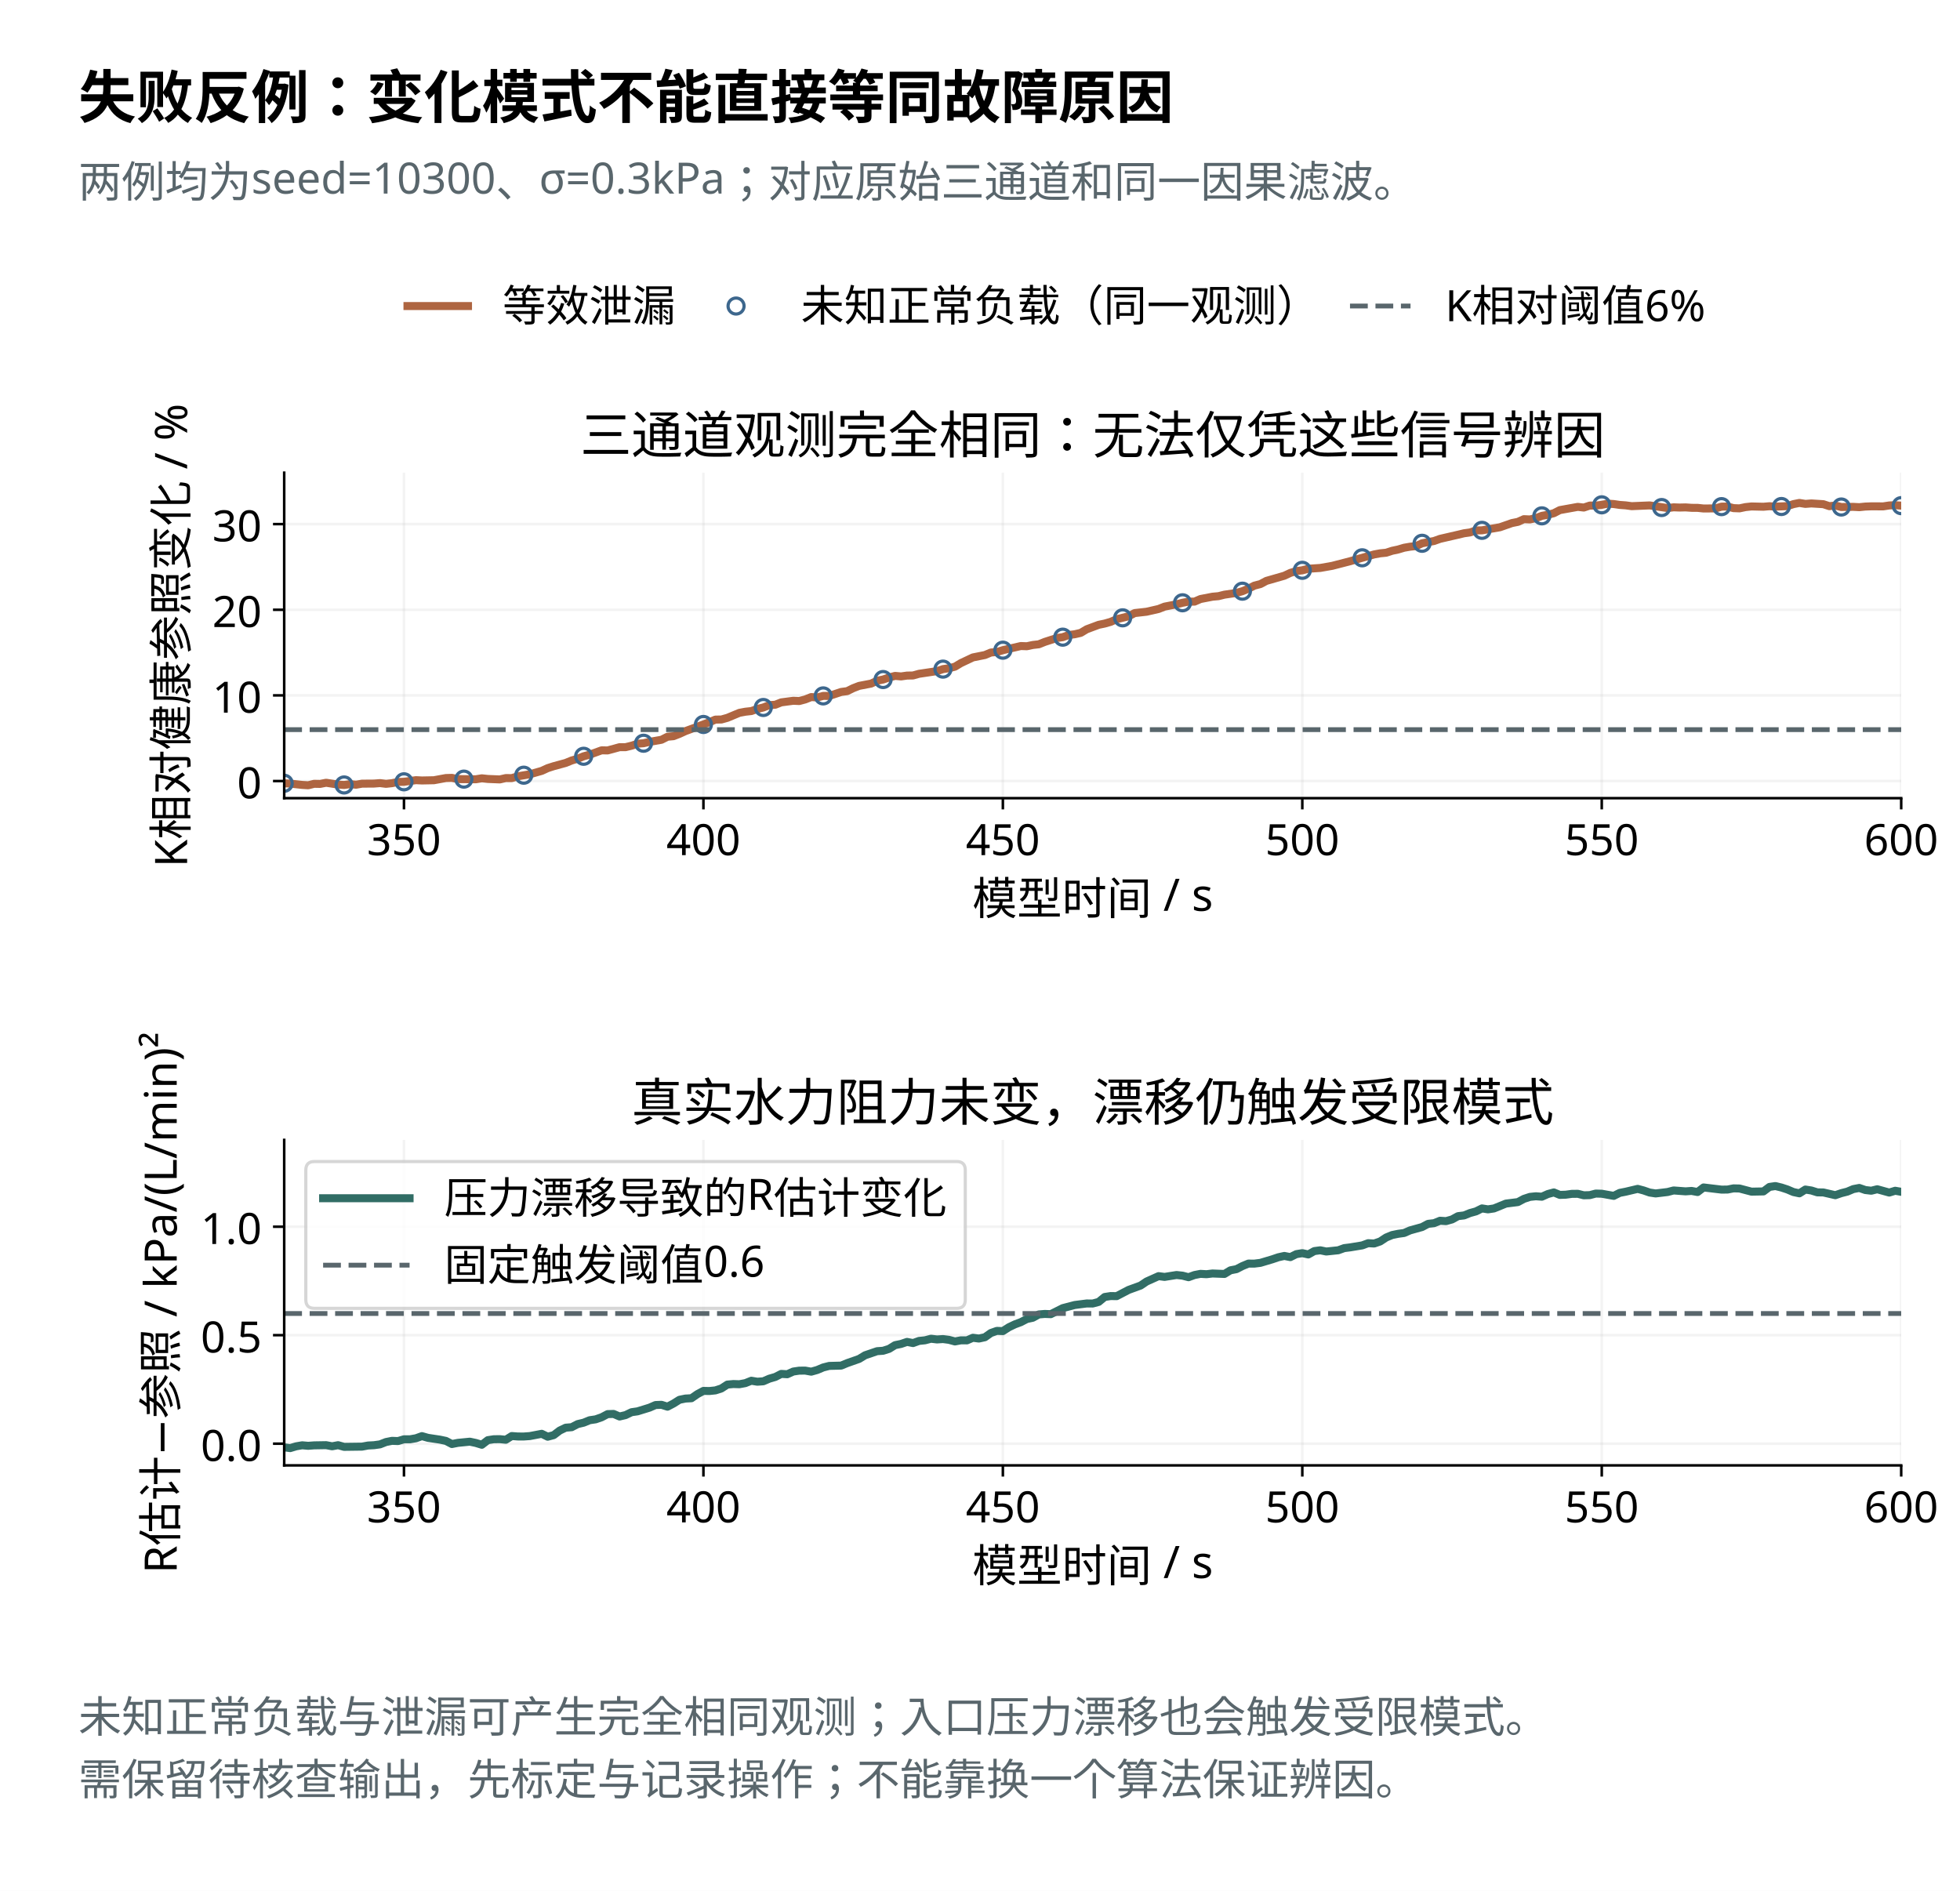
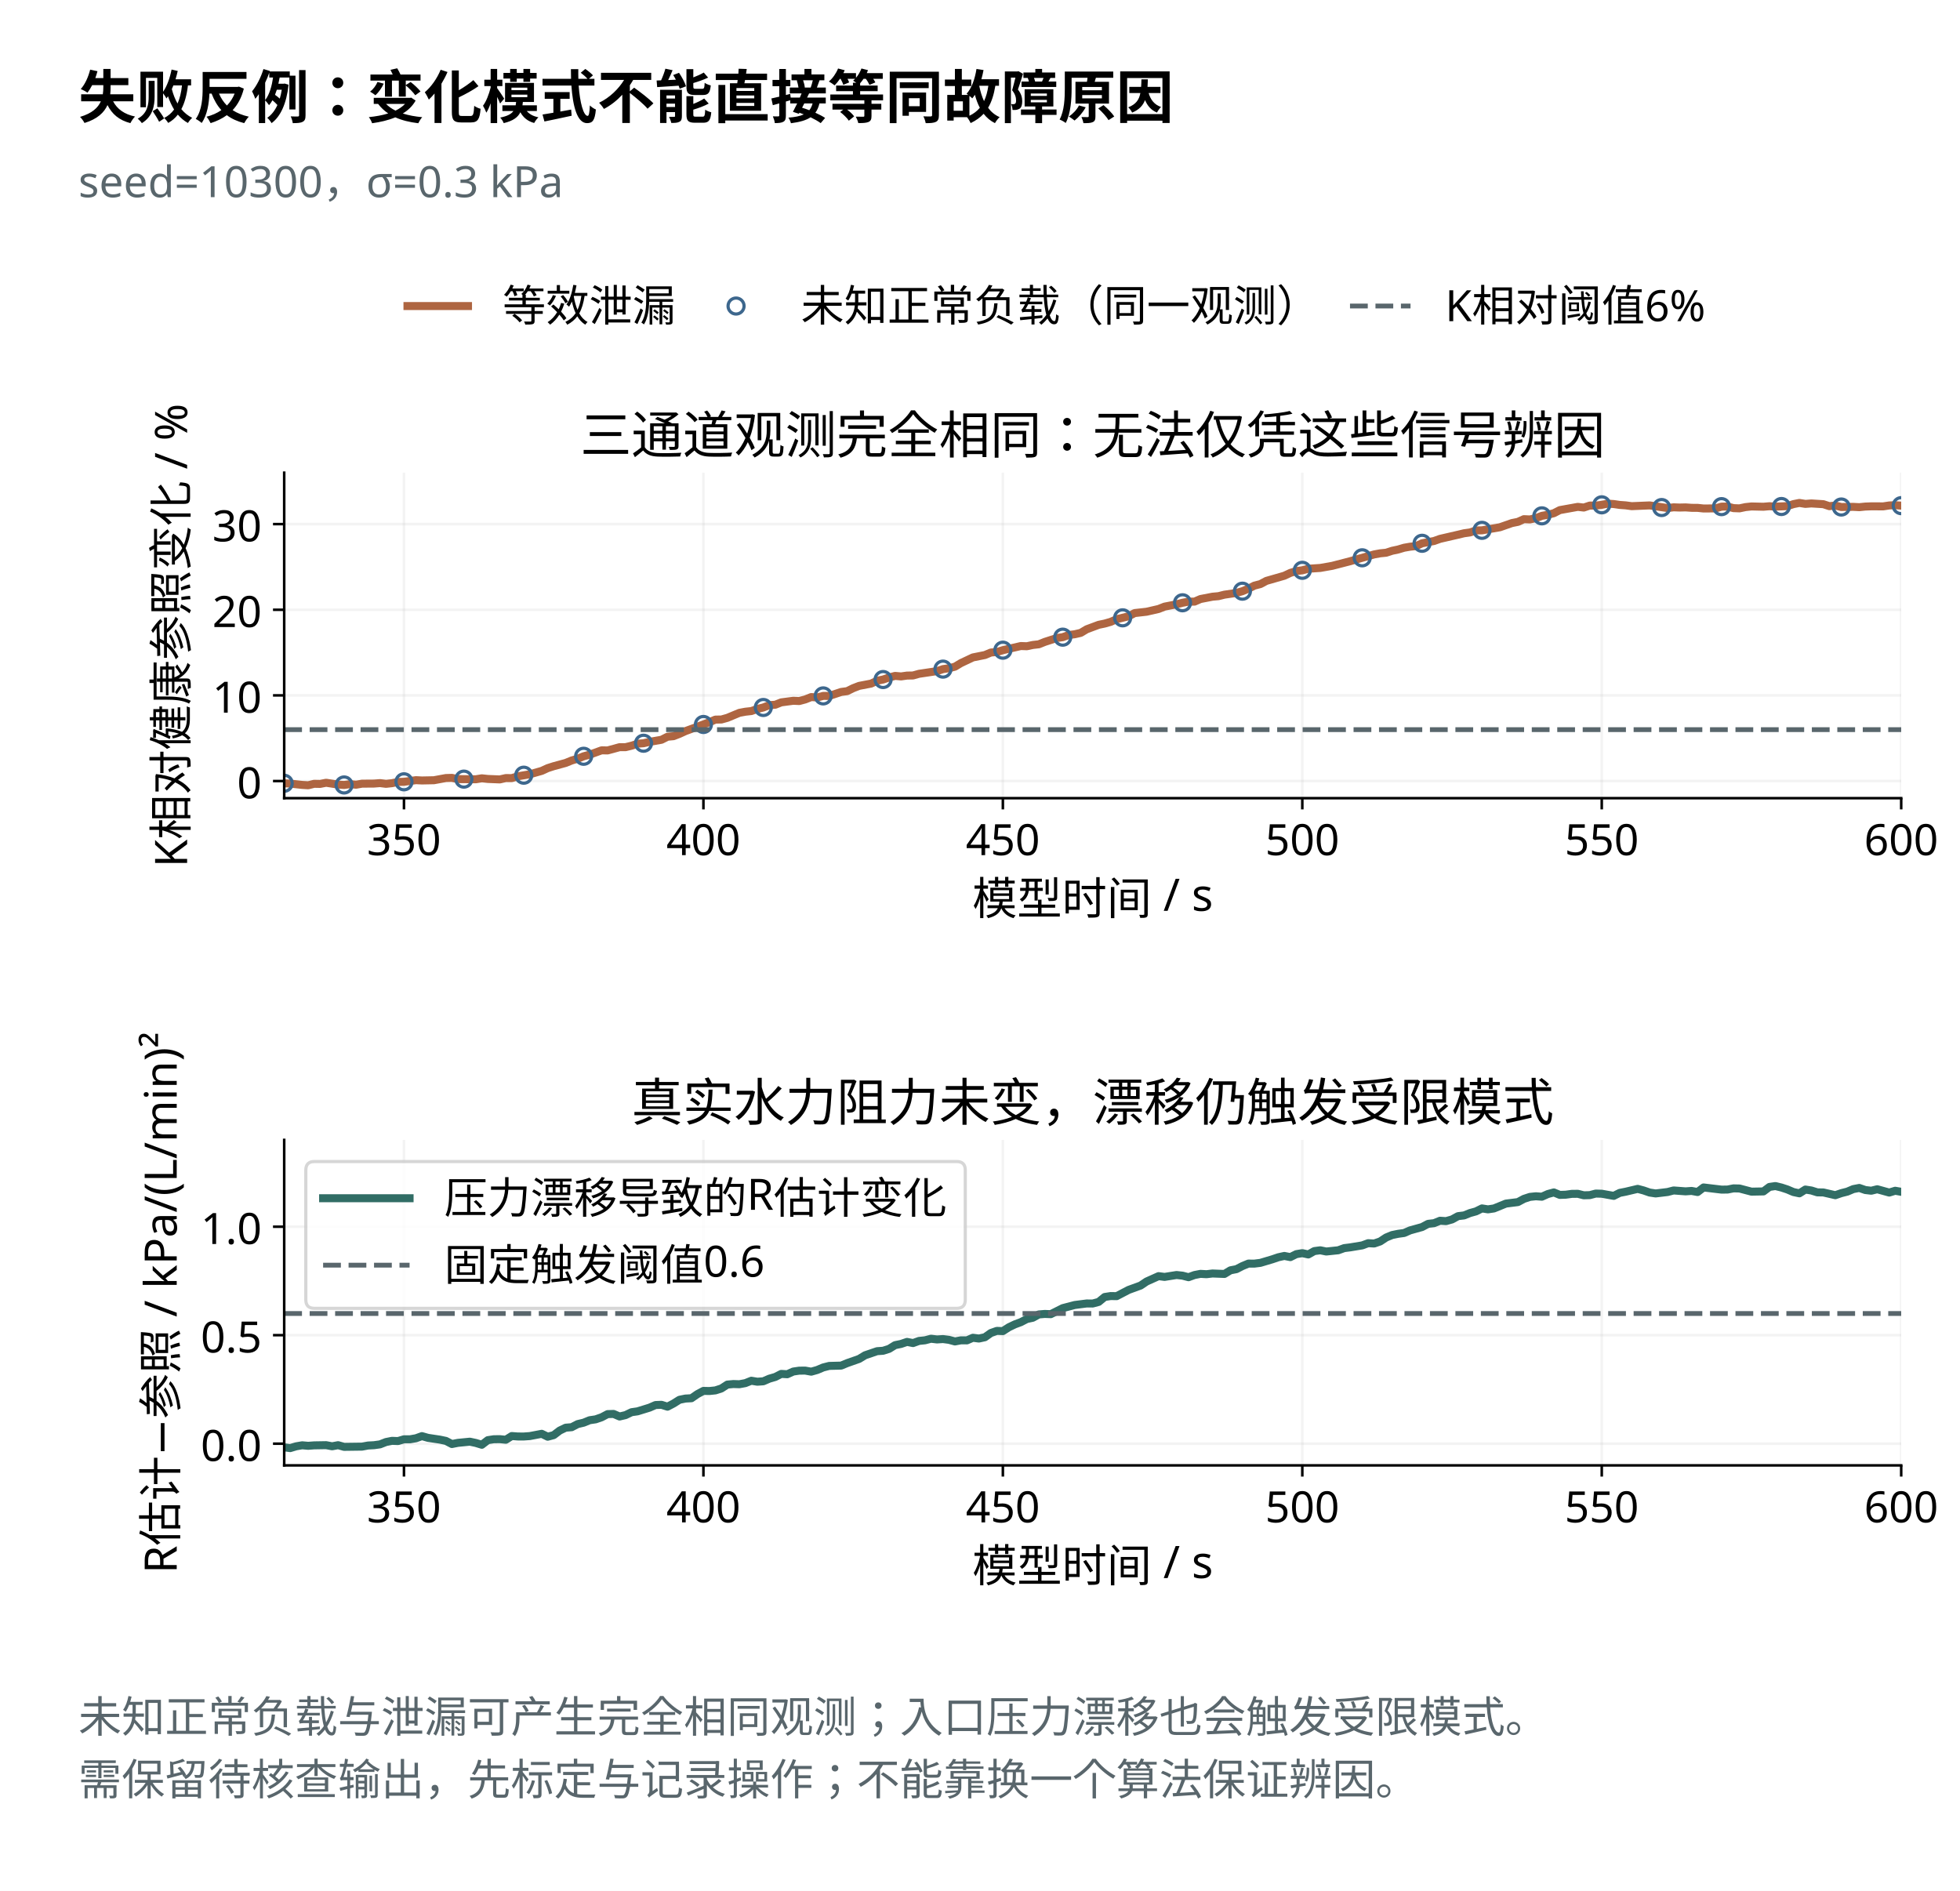
<svg xmlns="http://www.w3.org/2000/svg" xmlns:xlink="http://www.w3.org/1999/xlink" width="612pt" height="590.4pt" viewBox="0 0 612 590.4" version="1.1">
  <defs>
    <style type="text/css">*{stroke-linejoin: round; stroke-linecap: butt}</style>
  </defs>
  <g id="figure_1">
    <g id="patch_1">
      <path d="M 0 590.4 L 612 590.4 L 612 0 L 0 0 z " style="fill: #ffffff" />
    </g>
    <g id="axes_1">
      <g id="patch_2">
        <path d="M 88.74 249.226 L 593.64 249.226 L 593.64 147.6 L 88.74 147.6 z " style="fill: #ffffff" />
      </g>
      <g id="matplotlib.axis_1">
        <g id="xtick_1">
          <g id="line2d_1">
            <path d="M 126.14 249.226 L 126.14 147.6 " clip-path="url(#p7010b4f1ec)" style="fill: none; stroke: #b0b0b0; stroke-opacity: 0.15; stroke-width: 0.8; stroke-linecap: square" />
          </g>
          <g id="line2d_2">
            <defs>
              <path id="m6fa419459c" d="M 0 0 L 0 3.5 " style="stroke: #000000; stroke-width: 0.8" />
            </defs>
            <g>
              <use xlink:href="#m6fa419459c" x="126.14" y="249.226" style="stroke: #000000; stroke-width: 0.8" />
            </g>
          </g>
          <g id="text_1">
            <text style="font-size: 13.5px; font-family: 'Microsoft YaHei', sans-serif; text-anchor: middle" x="126.14" y="267.018" transform="rotate(-0 126.14 267.0178)">350</text>
          </g>
        </g>
        <g id="xtick_2">
          <g id="line2d_3">
            <path d="M 219.64 249.226 L 219.64 147.6 " clip-path="url(#p7010b4f1ec)" style="fill: none; stroke: #b0b0b0; stroke-opacity: 0.15; stroke-width: 0.8; stroke-linecap: square" />
          </g>
          <g id="line2d_4">
            <g>
              <use xlink:href="#m6fa419459c" x="219.64" y="249.226" style="stroke: #000000; stroke-width: 0.8" />
            </g>
          </g>
          <g id="text_2">
            <text style="font-size: 13.5px; font-family: 'Microsoft YaHei', sans-serif; text-anchor: middle" x="219.64" y="267.018" transform="rotate(-0 219.64 267.0178)">400</text>
          </g>
        </g>
        <g id="xtick_3">
          <g id="line2d_5">
            <path d="M 313.14 249.226 L 313.14 147.6 " clip-path="url(#p7010b4f1ec)" style="fill: none; stroke: #b0b0b0; stroke-opacity: 0.15; stroke-width: 0.8; stroke-linecap: square" />
          </g>
          <g id="line2d_6">
            <g>
              <use xlink:href="#m6fa419459c" x="313.14" y="249.226" style="stroke: #000000; stroke-width: 0.8" />
            </g>
          </g>
          <g id="text_3">
            <text style="font-size: 13.5px; font-family: 'Microsoft YaHei', sans-serif; text-anchor: middle" x="313.14" y="267.018" transform="rotate(-0 313.14 267.0178)">450</text>
          </g>
        </g>
        <g id="xtick_4">
          <g id="line2d_7">
            <path d="M 406.64 249.226 L 406.64 147.6 " clip-path="url(#p7010b4f1ec)" style="fill: none; stroke: #b0b0b0; stroke-opacity: 0.15; stroke-width: 0.8; stroke-linecap: square" />
          </g>
          <g id="line2d_8">
            <g>
              <use xlink:href="#m6fa419459c" x="406.64" y="249.226" style="stroke: #000000; stroke-width: 0.8" />
            </g>
          </g>
          <g id="text_4">
            <text style="font-size: 13.5px; font-family: 'Microsoft YaHei', sans-serif; text-anchor: middle" x="406.64" y="267.018" transform="rotate(-0 406.64 267.0178)">500</text>
          </g>
        </g>
        <g id="xtick_5">
          <g id="line2d_9">
            <path d="M 500.14 249.226 L 500.14 147.6 " clip-path="url(#p7010b4f1ec)" style="fill: none; stroke: #b0b0b0; stroke-opacity: 0.15; stroke-width: 0.8; stroke-linecap: square" />
          </g>
          <g id="line2d_10">
            <g>
              <use xlink:href="#m6fa419459c" x="500.14" y="249.226" style="stroke: #000000; stroke-width: 0.8" />
            </g>
          </g>
          <g id="text_5">
            <text style="font-size: 13.5px; font-family: 'Microsoft YaHei', sans-serif; text-anchor: middle" x="500.14" y="267.018" transform="rotate(-0 500.14 267.0178)">550</text>
          </g>
        </g>
        <g id="xtick_6">
          <g id="line2d_11">
            <path d="M 593.64 249.226 L 593.64 147.6 " clip-path="url(#p7010b4f1ec)" style="fill: none; stroke: #b0b0b0; stroke-opacity: 0.15; stroke-width: 0.8; stroke-linecap: square" />
          </g>
          <g id="line2d_12">
            <g>
              <use xlink:href="#m6fa419459c" x="593.64" y="249.226" style="stroke: #000000; stroke-width: 0.8" />
            </g>
          </g>
          <g id="text_6">
            <text style="font-size: 13.5px; font-family: 'Microsoft YaHei', sans-serif; text-anchor: middle" x="593.64" y="267.018" transform="rotate(-0 593.64 267.0178)">600</text>
          </g>
        </g>
        <g id="text_7">
          <text style="font-size: 14px; font-family: 'Microsoft YaHei', sans-serif; text-anchor: middle" x="341.19" y="285.565" transform="rotate(-0 341.19 285.5651)">模型时间 / s</text>
        </g>
      </g>
      <g id="matplotlib.axis_2">
        <g id="ytick_1">
          <g id="line2d_13">
            <path d="M 88.74 243.877 L 593.64 243.877 " clip-path="url(#p7010b4f1ec)" style="fill: none; stroke: #b0b0b0; stroke-opacity: 0.15; stroke-width: 0.8; stroke-linecap: square" />
          </g>
          <g id="line2d_14">
            <defs>
              <path id="m3591cb4e15" d="M 0 0 L -3.5 0 " style="stroke: #000000; stroke-width: 0.8" />
            </defs>
            <g>
              <use xlink:href="#m3591cb4e15" x="88.74" y="243.877" style="stroke: #000000; stroke-width: 0.8" />
            </g>
          </g>
          <g id="text_8">
            <text style="font-size: 13.5px; font-family: 'Microsoft YaHei', sans-serif; text-anchor: end" x="81.74" y="249.273" transform="rotate(-0 81.74 249.2733)">0</text>
          </g>
        </g>
        <g id="ytick_2">
          <g id="line2d_15">
            <path d="M 88.74 217.134 L 593.64 217.134 " clip-path="url(#p7010b4f1ec)" style="fill: none; stroke: #b0b0b0; stroke-opacity: 0.15; stroke-width: 0.8; stroke-linecap: square" />
          </g>
          <g id="line2d_16">
            <g>
              <use xlink:href="#m3591cb4e15" x="88.74" y="217.134" style="stroke: #000000; stroke-width: 0.8" />
            </g>
          </g>
          <g id="text_9">
            <text style="font-size: 13.5px; font-family: 'Microsoft YaHei', sans-serif; text-anchor: end" x="81.74" y="222.53" transform="rotate(-0 81.74 222.5295)">10</text>
          </g>
        </g>
        <g id="ytick_3">
          <g id="line2d_17">
            <path d="M 88.74 190.39 L 593.64 190.39 " clip-path="url(#p7010b4f1ec)" style="fill: none; stroke: #b0b0b0; stroke-opacity: 0.15; stroke-width: 0.8; stroke-linecap: square" />
          </g>
          <g id="line2d_18">
            <g>
              <use xlink:href="#m3591cb4e15" x="88.74" y="190.39" style="stroke: #000000; stroke-width: 0.8" />
            </g>
          </g>
          <g id="text_10">
            <text style="font-size: 13.5px; font-family: 'Microsoft YaHei', sans-serif; text-anchor: end" x="81.74" y="195.786" transform="rotate(-0 81.74 195.7858)">20</text>
          </g>
        </g>
        <g id="ytick_4">
          <g id="line2d_19">
            <path d="M 88.74 163.646 L 593.64 163.646 " clip-path="url(#p7010b4f1ec)" style="fill: none; stroke: #b0b0b0; stroke-opacity: 0.15; stroke-width: 0.8; stroke-linecap: square" />
          </g>
          <g id="line2d_20">
            <g>
              <use xlink:href="#m3591cb4e15" x="88.74" y="163.646" style="stroke: #000000; stroke-width: 0.8" />
            </g>
          </g>
          <g id="text_11">
            <text style="font-size: 13.5px; font-family: 'Microsoft YaHei', sans-serif; text-anchor: end" x="81.74" y="169.042" transform="rotate(-0 81.74 169.042)">30</text>
          </g>
        </g>
        <g id="text_12">
          <text style="font-size: 14px; font-family: 'Microsoft YaHei', sans-serif; text-anchor: middle" x="58.427" y="198.413" transform="rotate(-90 58.42672 198.4131)">K相对健康参照变化 / %</text>
        </g>
      </g>
      <g id="line2d_21">
        <path d="M -1 244.388 L 2.72 245.173 L 4.59 244.878 L 15.81 244.585 L 17.68 244.128 L 19.55 244.315 L 30.77 243.61 L 32.64 243.98 L 36.38 243.668 L 38.25 243.859 L 40.12 243.631 L 41.99 244.088 L 43.86 244.423 L 45.73 244.134 L 47.6 243.976 L 55.08 244.505 L 56.95 243.86 L 58.82 244.332 L 60.69 243.972 L 68.17 244.526 L 70.04 244.223 L 71.91 244.468 L 73.78 244.321 L 75.65 244.593 L 77.52 244.041 L 79.39 244.65 L 81.26 244.381 L 83.13 244.986 L 86.87 244.586 L 88.74 244.57 L 90.61 244.679 L 94.35 245.085 L 96.22 245.199 L 98.09 244.741 L 99.96 244.774 L 101.83 244.412 L 105.57 244.981 L 107.44 245.102 L 109.31 244.853 L 111.18 245.026 L 113.05 244.697 L 116.79 244.668 L 118.66 244.521 L 120.53 244.75 L 122.4 244.546 L 124.27 244.164 L 126.14 244.116 L 129.88 243.606 L 131.75 243.7 L 135.49 243.625 L 139.23 242.939 L 141.1 242.886 L 142.97 243.274 L 148.58 243.324 L 150.45 243.023 L 152.32 243.223 L 156.06 243.373 L 157.93 242.953 L 159.8 242.962 L 161.67 242.401 L 165.41 241.767 L 169.15 240.703 L 171.02 239.846 L 172.89 239.243 L 176.63 238.225 L 178.5 237.461 L 180.37 236.908 L 182.24 236.144 L 184.11 235.639 L 187.85 234.285 L 189.72 234.323 L 193.46 233.306 L 195.33 233.303 L 197.2 232.842 L 199.07 232.219 L 200.94 232.071 L 202.81 231.64 L 206.55 230.99 L 208.42 230.043 L 210.29 229.87 L 212.16 229.144 L 214.03 228.286 L 217.77 226.909 L 221.51 225.494 L 223.38 224.689 L 225.25 224.664 L 227.12 224.139 L 230.86 222.583 L 232.73 222.232 L 234.6 222.026 L 236.47 221.371 L 238.34 220.909 L 240.21 220.175 L 242.08 220.049 L 243.95 219.31 L 247.69 218.815 L 249.56 218.896 L 251.43 218.395 L 253.3 217.657 L 255.17 217.782 L 257.04 217.294 L 258.91 217.307 L 262.65 216.06 L 264.52 215.81 L 266.39 214.888 L 268.26 214.163 L 272 213.448 L 273.87 212.565 L 275.74 212.179 L 277.61 211.546 L 279.48 211.047 L 281.35 211.211 L 283.22 210.946 L 285.09 210.915 L 286.96 210.391 L 292.57 209.557 L 294.44 208.929 L 296.31 208.656 L 298.18 208.168 L 300.05 207.041 L 303.79 205.276 L 307.53 204.528 L 309.4 203.748 L 311.27 203.588 L 313.14 203.016 L 318.75 201.723 L 320.62 201.787 L 322.49 201.392 L 324.36 201.179 L 326.23 200.432 L 329.97 199.223 L 331.84 198.952 L 333.71 198.277 L 335.58 198.042 L 337.45 197.611 L 339.32 196.49 L 343.06 195.094 L 344.93 194.708 L 346.8 194.171 L 348.67 193.354 L 352.41 192.43 L 354.28 191.436 L 358.02 191.009 L 361.76 190.153 L 363.63 189.415 L 367.37 188.689 L 369.24 188.214 L 371.11 187.864 L 372.98 187.856 L 374.85 187.043 L 378.59 186.321 L 380.46 186.15 L 382.33 185.684 L 386.07 185.137 L 387.94 184.595 L 389.81 183.815 L 391.68 182.86 L 393.55 182.377 L 395.42 181.381 L 401.03 179.767 L 402.9 178.889 L 404.77 178.319 L 406.64 178.074 L 408.51 177.59 L 412.25 177.339 L 415.99 176.681 L 421.6 175.232 L 429.08 173.115 L 430.95 172.772 L 432.82 172.586 L 434.69 171.98 L 436.56 171.583 L 438.43 171.027 L 440.3 170.703 L 442.17 170.512 L 444.04 169.639 L 447.78 168.923 L 449.65 168.253 L 455.26 166.961 L 457.13 166.515 L 459 166.255 L 460.87 165.627 L 462.74 165.594 L 468.35 164.635 L 472.09 163.324 L 473.96 162.95 L 475.83 162.107 L 477.7 162.196 L 479.57 161.786 L 481.44 161.073 L 483.31 160.732 L 485.18 160.242 L 487.05 159.278 L 492.66 158.269 L 494.53 158.482 L 496.4 157.861 L 498.27 157.872 L 500.14 157.631 L 502.01 157.266 L 503.88 157.387 L 505.75 157.662 L 507.62 157.797 L 509.49 158.049 L 515.1 157.813 L 520.71 158.638 L 522.58 158.409 L 524.45 158.478 L 526.32 158.433 L 528.19 158.564 L 530.06 158.575 L 531.93 158.775 L 535.67 158.745 L 537.54 158.195 L 539.41 158.168 L 541.28 158.663 L 543.15 158.733 L 545.02 158.34 L 546.89 158.14 L 550.63 158.227 L 552.5 158.065 L 554.37 158.193 L 558.11 158.035 L 559.98 157.414 L 561.85 157.04 L 563.72 157.34 L 565.59 157.196 L 569.33 157.43 L 571.2 158.048 L 573.07 157.849 L 574.94 158.312 L 578.68 158.264 L 580.55 158.364 L 582.42 158.172 L 584.29 158.1 L 588.03 158.113 L 589.9 157.829 L 591.77 157.745 L 593.64 157.885 L 593.64 157.885 " clip-path="url(#p7010b4f1ec)" style="fill: none; stroke: #ae6541; stroke-width: 2.5; stroke-linecap: square" />
      </g>
      <g id="line2d_22">
        <defs>
          <path id="mb6c004d9fd" d="M 0 2.5 C 0.663 2.5 1.299 2.237 1.768 1.768 C 2.237 1.299 2.5 0.663 2.5 0 C 2.5 -0.663 2.237 -1.299 1.768 -1.768 C 1.299 -2.237 0.663 -2.5 0 -2.5 C -0.663 -2.5 -1.299 -2.237 -1.768 -1.768 C -2.237 -1.299 -2.5 -0.663 -2.5 0 C -2.5 0.663 -2.237 1.299 -1.768 1.768 C -1.299 2.237 -0.663 2.5 0 2.5 z " style="stroke: #3d678d" />
        </defs>
        <g clip-path="url(#p7010b4f1ec)">
          <use xlink:href="#mb6c004d9fd" x="-1" y="244.047" style="fill-opacity: 0; stroke: #3d678d" />
          <use xlink:href="#mb6c004d9fd" x="13.94" y="244.561" style="fill-opacity: 0; stroke: #3d678d" />
          <use xlink:href="#mb6c004d9fd" x="32.64" y="243.98" style="fill-opacity: 0; stroke: #3d678d" />
          <use xlink:href="#mb6c004d9fd" x="51.34" y="244.211" style="fill-opacity: 0; stroke: #3d678d" />
          <use xlink:href="#mb6c004d9fd" x="70.04" y="244.223" style="fill-opacity: 0; stroke: #3d678d" />
          <use xlink:href="#mb6c004d9fd" x="88.74" y="244.57" style="fill-opacity: 0; stroke: #3d678d" />
          <use xlink:href="#mb6c004d9fd" x="107.44" y="245.102" style="fill-opacity: 0; stroke: #3d678d" />
          <use xlink:href="#mb6c004d9fd" x="126.14" y="244.116" style="fill-opacity: 0; stroke: #3d678d" />
          <use xlink:href="#mb6c004d9fd" x="144.84" y="243.28" style="fill-opacity: 0; stroke: #3d678d" />
          <use xlink:href="#mb6c004d9fd" x="163.54" y="242.052" style="fill-opacity: 0; stroke: #3d678d" />
          <use xlink:href="#mb6c004d9fd" x="182.24" y="236.144" style="fill-opacity: 0; stroke: #3d678d" />
          <use xlink:href="#mb6c004d9fd" x="200.94" y="232.071" style="fill-opacity: 0; stroke: #3d678d" />
          <use xlink:href="#mb6c004d9fd" x="219.64" y="226.213" style="fill-opacity: 0; stroke: #3d678d" />
          <use xlink:href="#mb6c004d9fd" x="238.34" y="220.909" style="fill-opacity: 0; stroke: #3d678d" />
          <use xlink:href="#mb6c004d9fd" x="257.04" y="217.294" style="fill-opacity: 0; stroke: #3d678d" />
          <use xlink:href="#mb6c004d9fd" x="275.74" y="212.179" style="fill-opacity: 0; stroke: #3d678d" />
          <use xlink:href="#mb6c004d9fd" x="294.44" y="208.929" style="fill-opacity: 0; stroke: #3d678d" />
          <use xlink:href="#mb6c004d9fd" x="313.14" y="203.016" style="fill-opacity: 0; stroke: #3d678d" />
          <use xlink:href="#mb6c004d9fd" x="331.84" y="198.952" style="fill-opacity: 0; stroke: #3d678d" />
          <use xlink:href="#mb6c004d9fd" x="350.54" y="192.913" style="fill-opacity: 0; stroke: #3d678d" />
          <use xlink:href="#mb6c004d9fd" x="369.24" y="188.214" style="fill-opacity: 0; stroke: #3d678d" />
          <use xlink:href="#mb6c004d9fd" x="387.94" y="184.595" style="fill-opacity: 0; stroke: #3d678d" />
          <use xlink:href="#mb6c004d9fd" x="406.64" y="178.074" style="fill-opacity: 0; stroke: #3d678d" />
          <use xlink:href="#mb6c004d9fd" x="425.34" y="174.171" style="fill-opacity: 0; stroke: #3d678d" />
          <use xlink:href="#mb6c004d9fd" x="444.04" y="169.639" style="fill-opacity: 0; stroke: #3d678d" />
          <use xlink:href="#mb6c004d9fd" x="462.74" y="165.594" style="fill-opacity: 0; stroke: #3d678d" />
          <use xlink:href="#mb6c004d9fd" x="481.44" y="161.073" style="fill-opacity: 0; stroke: #3d678d" />
          <use xlink:href="#mb6c004d9fd" x="500.14" y="157.631" style="fill-opacity: 0; stroke: #3d678d" />
          <use xlink:href="#mb6c004d9fd" x="518.84" y="158.477" style="fill-opacity: 0; stroke: #3d678d" />
          <use xlink:href="#mb6c004d9fd" x="537.54" y="158.195" style="fill-opacity: 0; stroke: #3d678d" />
          <use xlink:href="#mb6c004d9fd" x="556.24" y="158.156" style="fill-opacity: 0; stroke: #3d678d" />
          <use xlink:href="#mb6c004d9fd" x="574.94" y="158.312" style="fill-opacity: 0; stroke: #3d678d" />
          <use xlink:href="#mb6c004d9fd" x="593.64" y="157.885" style="fill-opacity: 0; stroke: #3d678d" />
        </g>
      </g>
      <g id="line2d_23">
        <path d="M 88.74 227.831 L 593.64 227.831 " clip-path="url(#p7010b4f1ec)" style="fill: none; stroke-dasharray: 5.55,2.4; stroke-dashoffset: 0; stroke: #59666c; stroke-width: 1.5" />
      </g>
      <g id="patch_3">
        <path d="M 88.74 249.226 L 88.74 147.6 " style="fill: none; stroke: #000000; stroke-width: 0.8; stroke-linejoin: miter; stroke-linecap: square" />
      </g>
      <g id="patch_4">
        <path d="M 88.74 249.226 L 593.64 249.226 " style="fill: none; stroke: #000000; stroke-width: 0.8; stroke-linejoin: miter; stroke-linecap: square" />
      </g>
      <g id="text_13">
        <text style="font-size: 16px; font-family: 'Microsoft YaHei', sans-serif; text-anchor: middle" x="341.19" y="141.6" transform="rotate(-0 341.19 141.6)">三通道观测完全相同：无法仅凭这些信号辨因</text>
      </g>
    </g>
    <g id="axes_2">
      <g id="patch_5">
        <path d="M 88.74 457.56 L 593.64 457.56 L 593.64 355.934 L 88.74 355.934 z " style="fill: #ffffff" />
      </g>
      <g id="matplotlib.axis_3">
        <g id="xtick_7">
          <g id="line2d_24">
            <path d="M 126.14 457.56 L 126.14 355.934 " clip-path="url(#pe4c5688069)" style="fill: none; stroke: #b0b0b0; stroke-opacity: 0.15; stroke-width: 0.8; stroke-linecap: square" />
          </g>
          <g id="line2d_25">
            <g>
              <use xlink:href="#m6fa419459c" x="126.14" y="457.56" style="stroke: #000000; stroke-width: 0.8" />
            </g>
          </g>
          <g id="text_14">
            <text style="font-size: 13.5px; font-family: 'Microsoft YaHei', sans-serif; text-anchor: middle" x="126.14" y="475.352" transform="rotate(-0 126.14 475.3516)">350</text>
          </g>
        </g>
        <g id="xtick_8">
          <g id="line2d_26">
            <path d="M 219.64 457.56 L 219.64 355.934 " clip-path="url(#pe4c5688069)" style="fill: none; stroke: #b0b0b0; stroke-opacity: 0.15; stroke-width: 0.8; stroke-linecap: square" />
          </g>
          <g id="line2d_27">
            <g>
              <use xlink:href="#m6fa419459c" x="219.64" y="457.56" style="stroke: #000000; stroke-width: 0.8" />
            </g>
          </g>
          <g id="text_15">
            <text style="font-size: 13.5px; font-family: 'Microsoft YaHei', sans-serif; text-anchor: middle" x="219.64" y="475.352" transform="rotate(-0 219.64 475.3516)">400</text>
          </g>
        </g>
        <g id="xtick_9">
          <g id="line2d_28">
            <path d="M 313.14 457.56 L 313.14 355.934 " clip-path="url(#pe4c5688069)" style="fill: none; stroke: #b0b0b0; stroke-opacity: 0.15; stroke-width: 0.8; stroke-linecap: square" />
          </g>
          <g id="line2d_29">
            <g>
              <use xlink:href="#m6fa419459c" x="313.14" y="457.56" style="stroke: #000000; stroke-width: 0.8" />
            </g>
          </g>
          <g id="text_16">
            <text style="font-size: 13.5px; font-family: 'Microsoft YaHei', sans-serif; text-anchor: middle" x="313.14" y="475.352" transform="rotate(-0 313.14 475.3516)">450</text>
          </g>
        </g>
        <g id="xtick_10">
          <g id="line2d_30">
            <path d="M 406.64 457.56 L 406.64 355.934 " clip-path="url(#pe4c5688069)" style="fill: none; stroke: #b0b0b0; stroke-opacity: 0.15; stroke-width: 0.8; stroke-linecap: square" />
          </g>
          <g id="line2d_31">
            <g>
              <use xlink:href="#m6fa419459c" x="406.64" y="457.56" style="stroke: #000000; stroke-width: 0.8" />
            </g>
          </g>
          <g id="text_17">
            <text style="font-size: 13.5px; font-family: 'Microsoft YaHei', sans-serif; text-anchor: middle" x="406.64" y="475.352" transform="rotate(-0 406.64 475.3516)">500</text>
          </g>
        </g>
        <g id="xtick_11">
          <g id="line2d_32">
            <path d="M 500.14 457.56 L 500.14 355.934 " clip-path="url(#pe4c5688069)" style="fill: none; stroke: #b0b0b0; stroke-opacity: 0.15; stroke-width: 0.8; stroke-linecap: square" />
          </g>
          <g id="line2d_33">
            <g>
              <use xlink:href="#m6fa419459c" x="500.14" y="457.56" style="stroke: #000000; stroke-width: 0.8" />
            </g>
          </g>
          <g id="text_18">
            <text style="font-size: 13.5px; font-family: 'Microsoft YaHei', sans-serif; text-anchor: middle" x="500.14" y="475.352" transform="rotate(-0 500.14 475.3516)">550</text>
          </g>
        </g>
        <g id="xtick_12">
          <g id="line2d_34">
            <path d="M 593.64 457.56 L 593.64 355.934 " clip-path="url(#pe4c5688069)" style="fill: none; stroke: #b0b0b0; stroke-opacity: 0.15; stroke-width: 0.8; stroke-linecap: square" />
          </g>
          <g id="line2d_35">
            <g>
              <use xlink:href="#m6fa419459c" x="593.64" y="457.56" style="stroke: #000000; stroke-width: 0.8" />
            </g>
          </g>
          <g id="text_19">
            <text style="font-size: 13.5px; font-family: 'Microsoft YaHei', sans-serif; text-anchor: middle" x="593.64" y="475.352" transform="rotate(-0 593.64 475.3516)">600</text>
          </g>
        </g>
        <g id="text_20">
          <text style="font-size: 14px; font-family: 'Microsoft YaHei', sans-serif; text-anchor: middle" x="341.19" y="493.899" transform="rotate(-0 341.19 493.8988)">模型时间 / s</text>
        </g>
      </g>
      <g id="matplotlib.axis_4">
        <g id="ytick_5">
          <g id="line2d_36">
            <path d="M 88.74 450.785 L 593.64 450.785 " clip-path="url(#pe4c5688069)" style="fill: none; stroke: #b0b0b0; stroke-opacity: 0.15; stroke-width: 0.8; stroke-linecap: square" />
          </g>
          <g id="line2d_37">
            <g>
              <use xlink:href="#m3591cb4e15" x="88.74" y="450.785" style="stroke: #000000; stroke-width: 0.8" />
            </g>
          </g>
          <g id="text_21">
            <text style="font-size: 13.5px; font-family: 'Microsoft YaHei', sans-serif; text-anchor: end" x="81.74" y="456.181" transform="rotate(-0 81.74 456.1807)">0.0</text>
          </g>
        </g>
        <g id="ytick_6">
          <g id="line2d_38">
            <path d="M 88.74 416.91 L 593.64 416.91 " clip-path="url(#pe4c5688069)" style="fill: none; stroke: #b0b0b0; stroke-opacity: 0.15; stroke-width: 0.8; stroke-linecap: square" />
          </g>
          <g id="line2d_39">
            <g>
              <use xlink:href="#m3591cb4e15" x="88.74" y="416.91" style="stroke: #000000; stroke-width: 0.8" />
            </g>
          </g>
          <g id="text_22">
            <text style="font-size: 13.5px; font-family: 'Microsoft YaHei', sans-serif; text-anchor: end" x="81.74" y="422.305" transform="rotate(-0 81.74 422.3053)">0.5</text>
          </g>
        </g>
        <g id="ytick_7">
          <g id="line2d_40">
            <path d="M 88.74 383.034 L 593.64 383.034 " clip-path="url(#pe4c5688069)" style="fill: none; stroke: #b0b0b0; stroke-opacity: 0.15; stroke-width: 0.8; stroke-linecap: square" />
          </g>
          <g id="line2d_41">
            <g>
              <use xlink:href="#m3591cb4e15" x="88.74" y="383.034" style="stroke: #000000; stroke-width: 0.8" />
            </g>
          </g>
          <g id="text_23">
            <text style="font-size: 13.5px; font-family: 'Microsoft YaHei', sans-serif; text-anchor: end" x="81.74" y="388.43" transform="rotate(-0 81.74 388.4299)">1.0</text>
          </g>
        </g>
        <g id="text_24">
          <text style="font-size: 14px; font-family: 'Microsoft YaHei', sans-serif; text-anchor: middle" x="55.176" y="406.747" transform="rotate(-90 55.17617 406.7469)">R估计−参照 / kPa/(L/min)²</text>
        </g>
      </g>
      <g id="line2d_42">
        <path d="M -1 450.27 L 0.85 451.139 L 2.72 451.46 L 4.59 450.866 L 6.46 450.651 L 8.33 450.941 L 12.07 449.765 L 13.94 450.393 L 15.81 450.732 L 17.68 450.206 L 19.55 450.005 L 21.42 450.548 L 25.16 452.087 L 27.03 451.73 L 30.77 452.198 L 34.51 451.32 L 36.38 451.617 L 38.25 450.968 L 40.12 450.646 L 41.99 451.045 L 43.86 450.209 L 45.73 450.892 L 49.47 451.216 L 51.34 450.897 L 53.21 451.834 L 55.08 452.369 L 58.82 453.856 L 60.69 453.679 L 64.43 454.201 L 66.3 454.057 L 68.17 453.785 L 70.04 453.626 L 71.91 452.956 L 75.65 452.488 L 77.52 451.546 L 79.39 451.479 L 81.26 451.129 L 85 450.776 L 86.87 451.545 L 88.74 451.92 L 90.61 452.169 L 92.48 451.606 L 94.35 451.285 L 96.22 451.449 L 98.09 451.308 L 101.83 451.246 L 103.7 451.601 L 105.57 451.251 L 107.44 451.777 L 113.05 451.703 L 114.92 451.356 L 116.79 451.258 L 118.66 450.997 L 120.53 450.267 L 122.4 449.896 L 124.27 449.966 L 126.14 449.415 L 128.01 449.418 L 129.88 449.091 L 131.75 448.423 L 133.62 448.958 L 137.36 449.522 L 139.23 449.916 L 141.1 450.893 L 142.97 450.528 L 146.71 450.159 L 148.58 450.556 L 150.45 451.124 L 152.32 449.685 L 154.19 449.399 L 156.06 449.374 L 157.93 449.56 L 159.8 448.396 L 161.67 448.538 L 163.54 448.544 L 165.41 448.412 L 169.15 447.699 L 171.02 448.612 L 172.89 448.114 L 174.76 446.692 L 176.63 445.789 L 178.5 445.638 L 180.37 444.67 L 182.24 444.225 L 184.11 443.461 L 185.98 443.186 L 187.85 442.54 L 189.72 441.553 L 191.59 441.497 L 193.46 442.298 L 195.33 441.859 L 197.2 440.956 L 199.07 440.686 L 202.81 439.533 L 204.68 438.717 L 206.55 438.646 L 208.42 439.233 L 210.29 438.25 L 212.16 437.075 L 214.03 436.694 L 215.9 436.594 L 217.77 435.304 L 219.64 434.303 L 221.51 434.339 L 223.38 434.147 L 225.25 433.54 L 227.12 432.332 L 228.99 432.161 L 230.86 432.221 L 232.73 431.876 L 234.6 431.13 L 236.47 431.436 L 238.34 431.303 L 240.21 430.491 L 242.08 429.948 L 243.95 428.993 L 245.82 429.104 L 247.69 428.259 L 249.56 427.983 L 251.43 427.966 L 253.3 428.301 L 255.17 427.774 L 257.04 426.982 L 258.91 426.504 L 262.65 426.404 L 264.52 425.631 L 268.26 424.316 L 270.13 423.176 L 273.87 421.901 L 275.74 421.772 L 277.61 421.18 L 279.48 420.02 L 281.35 419.637 L 283.22 419.001 L 285.09 419.371 L 286.96 418.698 L 288.83 418.504 L 290.7 418.013 L 292.57 418.238 L 294.44 418.116 L 296.31 418.359 L 298.18 418.863 L 300.05 418.511 L 301.92 418.527 L 303.79 417.713 L 305.66 417.958 L 307.53 417.547 L 309.4 416.223 L 311.27 415.56 L 313.14 415.631 L 315.01 414.431 L 316.88 413.534 L 318.75 412.837 L 320.62 411.864 L 322.49 411.465 L 324.36 410.43 L 326.23 410.275 L 328.1 410.343 L 331.84 408.46 L 335.58 407.482 L 339.32 407.002 L 341.19 407.021 L 343.06 406.517 L 344.93 404.98 L 346.8 404.688 L 348.67 404.718 L 352.41 402.766 L 356.15 401.404 L 358.02 400.147 L 361.76 398.469 L 363.63 398.711 L 367.37 398.116 L 369.24 398.321 L 371.11 398.801 L 372.98 398.123 L 374.85 397.758 L 376.72 397.866 L 378.59 397.644 L 382.33 397.786 L 384.2 396.651 L 386.07 396.289 L 387.94 395.325 L 389.81 394.551 L 391.68 394.559 L 393.55 394.324 L 397.29 393.208 L 399.16 392.573 L 401.03 392.162 L 402.9 392.529 L 404.77 391.602 L 406.64 391.292 L 408.51 391.702 L 410.38 390.647 L 412.25 390.401 L 414.12 390.782 L 417.86 390.394 L 419.73 389.72 L 421.6 389.485 L 425.34 388.87 L 427.21 388.182 L 429.08 388.282 L 430.95 387.638 L 432.82 386.407 L 434.69 385.634 L 436.56 385.253 L 438.43 384.996 L 440.3 384.179 L 444.04 383.137 L 445.91 382.142 L 447.78 381.929 L 449.65 381.172 L 451.52 381.291 L 453.39 380.764 L 455.26 379.737 L 457.13 379.516 L 459 378.767 L 460.87 378.25 L 462.74 377.321 L 464.61 377.615 L 466.48 377.335 L 470.22 375.816 L 473.96 375.348 L 475.83 374.343 L 477.7 373.725 L 479.57 373.529 L 481.44 373.667 L 483.31 372.833 L 485.18 372.327 L 487.05 373.104 L 488.92 373.039 L 490.79 372.781 L 492.66 372.759 L 494.53 373.228 L 496.4 373.176 L 498.27 372.686 L 500.14 372.738 L 503.88 373.408 L 505.75 372.47 L 507.62 372.105 L 511.36 371.219 L 513.23 371.72 L 515.1 372.369 L 516.97 372.65 L 520.71 372.199 L 522.58 371.715 L 526.32 371.996 L 528.19 371.862 L 530.06 372.209 L 531.93 370.78 L 537.54 371.452 L 539.41 371.433 L 541.28 371.063 L 543.15 371.106 L 546.89 372.088 L 550.63 372.016 L 552.5 370.615 L 554.37 370.339 L 556.24 370.799 L 558.11 371.413 L 559.98 372.211 L 561.85 372.61 L 563.72 371.432 L 565.59 371.729 L 567.46 372.311 L 569.33 372.341 L 573.07 373.199 L 574.94 372.555 L 576.81 372.083 L 578.68 371.29 L 580.55 370.933 L 582.42 371.58 L 584.29 371.799 L 586.16 371.337 L 589.9 372.373 L 591.77 371.808 L 593.64 372.138 L 593.64 372.138 " clip-path="url(#pe4c5688069)" style="fill: none; stroke: #316d65; stroke-width: 2.5; stroke-linecap: square" />
      </g>
      <g id="line2d_43">
        <path d="M 88.74 410.134 L 593.64 410.134 " clip-path="url(#pe4c5688069)" style="fill: none; stroke-dasharray: 5.55,2.4; stroke-dashoffset: 0; stroke: #59666c; stroke-width: 1.5" />
      </g>
      <g id="patch_6">
        <path d="M 88.74 457.56 L 88.74 355.934 " style="fill: none; stroke: #000000; stroke-width: 0.8; stroke-linejoin: miter; stroke-linecap: square" />
      </g>
      <g id="patch_7">
        <path d="M 88.74 457.56 L 593.64 457.56 " style="fill: none; stroke: #000000; stroke-width: 0.8; stroke-linejoin: miter; stroke-linecap: square" />
      </g>
      <g id="text_25">
        <text style="font-size: 16px; font-family: 'Microsoft YaHei', sans-serif; text-anchor: middle" x="341.19" y="349.934" transform="rotate(-0 341.19 349.9338)">真实水力阻力未变，漂移仍触发受限模式</text>
      </g>
      <g id="legend_1">
        <g id="patch_8">
          <path d="M 98.19 408.529 L 298.703 408.529 Q 301.403 408.529 301.403 405.829 L 301.403 365.384 Q 301.403 362.684 298.703 362.684 L 98.19 362.684 Q 95.49 362.684 95.49 365.384 L 95.49 405.829 Q 95.49 408.529 98.19 408.529 z " style="fill: #ffffff; opacity: 0.8; stroke: #cccccc; stroke-linejoin: miter" />
        </g>
        <g id="line2d_44">
          <path d="M 100.89 374.15 L 114.39 374.15 L 127.89 374.15 " style="fill: none; stroke: #316d65; stroke-width: 2.5; stroke-linecap: square" />
        </g>
        <g id="text_26">
          <text style="font-size: 13.5px; font-family: 'Microsoft YaHei', sans-serif; text-anchor: start" x="138.69" y="378.875" transform="rotate(-0 138.69 378.8753)">压力漂移导致的R估计变化</text>
        </g>
        <g id="line2d_45">
          <path d="M 100.89 395.048 L 114.39 395.048 L 127.89 395.048 " style="fill: none; stroke-dasharray: 5.55,2.4; stroke-dashoffset: 0; stroke: #59666c; stroke-width: 1.5" />
        </g>
        <g id="text_27">
          <text style="font-size: 13.5px; font-family: 'Microsoft YaHei', sans-serif; text-anchor: start" x="138.69" y="399.773" transform="rotate(-0 138.69 399.7729)">固定触发阈值0.6</text>
        </g>
      </g>
    </g>
    <g id="text_28">
      <text style="font-weight: 700; font-size: 18px; font-family: 'Microsoft YaHei', sans-serif; text-anchor: start" x="24.48" y="36.824" transform="rotate(-0 24.48 36.82395)">失败反例：变化模式不能直接等同故障原因</text>
    </g>
    <g id="text_29">
-       <text style="font-size: 13.5px; font-family: 'Microsoft YaHei', sans-serif; text-anchor: start; fill: #59666c" x="24.48" y="61.566" transform="rotate(-0 24.48 61.56596)">两例均为seed=10300、σ=0.3kPa；对应原始三通道和同一因果滤波。</text>
+       <text style="font-size: 13.5px; font-family: 'Microsoft YaHei', sans-serif; text-anchor: start; fill: #59666c" x="24.48" y="61.566" transform="rotate(-0 24.48 61.56596)">seed=10300，σ=0.3 kPa</text>
    </g>
    <g id="text_30">
      <text style="font-size: 13.5px; font-family: 'Microsoft YaHei', sans-serif; fill: #59666c" transform="translate(24.48 540.9326)">未知正常负载与泄漏可产生完全相同观测；入口压力漂移也会触发受限模式。</text>
      <text style="font-size: 13.5px; font-family: 'Microsoft YaHei', sans-serif; fill: #59666c" transform="translate(24.48 560.476)">需保留待核查输出，先标定与记录操作；不能靠换一个算法保证辨因。</text>
    </g>
    <g id="legend_2">
      <g id="line2d_46">
        <path d="M 127.231 95.559 L 136.681 95.559 L 146.131 95.559 " style="fill: none; stroke: #ae6541; stroke-width: 2.5; stroke-linecap: square" />
      </g>
      <g id="text_31">
        <text style="font-size: 13.5px; font-family: 'Microsoft YaHei', sans-serif; text-anchor: start" x="156.931" y="100.284" transform="rotate(-0 156.9312 100.284)">等效泄漏</text>
      </g>
      <g id="line2d_47">
        <g>
          <use xlink:href="#mb6c004d9fd" x="229.831" y="95.559" style="fill-opacity: 0; stroke: #3d678d" />
        </g>
      </g>
      <g id="text_32">
        <text style="font-size: 13.5px; font-family: 'Microsoft YaHei', sans-serif; text-anchor: start" x="250.081" y="100.284" transform="rotate(-0 250.0812 100.284)">未知正常负载（同一观测）</text>
      </g>
      <g id="line2d_48">
        <path d="M 421.531 95.559 L 430.981 95.559 L 440.431 95.559 " style="fill: none; stroke-dasharray: 5.55,2.4; stroke-dashoffset: 0; stroke: #59666c; stroke-width: 1.5" />
      </g>
      <g id="text_33">
        <text style="font-size: 13.5px; font-family: 'Microsoft YaHei', sans-serif; text-anchor: start" x="451.231" y="100.284" transform="rotate(-0 451.2312 100.284)">K相对阈值6%</text>
      </g>
    </g>
  </g>
  <defs>
    <clipPath id="p7010b4f1ec">
      <rect x="88.74" y="147.6" width="504.9" height="101.626" />
    </clipPath>
    <clipPath id="pe4c5688069">
      <rect x="88.74" y="355.934" width="504.9" height="101.626" />
    </clipPath>
  </defs>
</svg>
